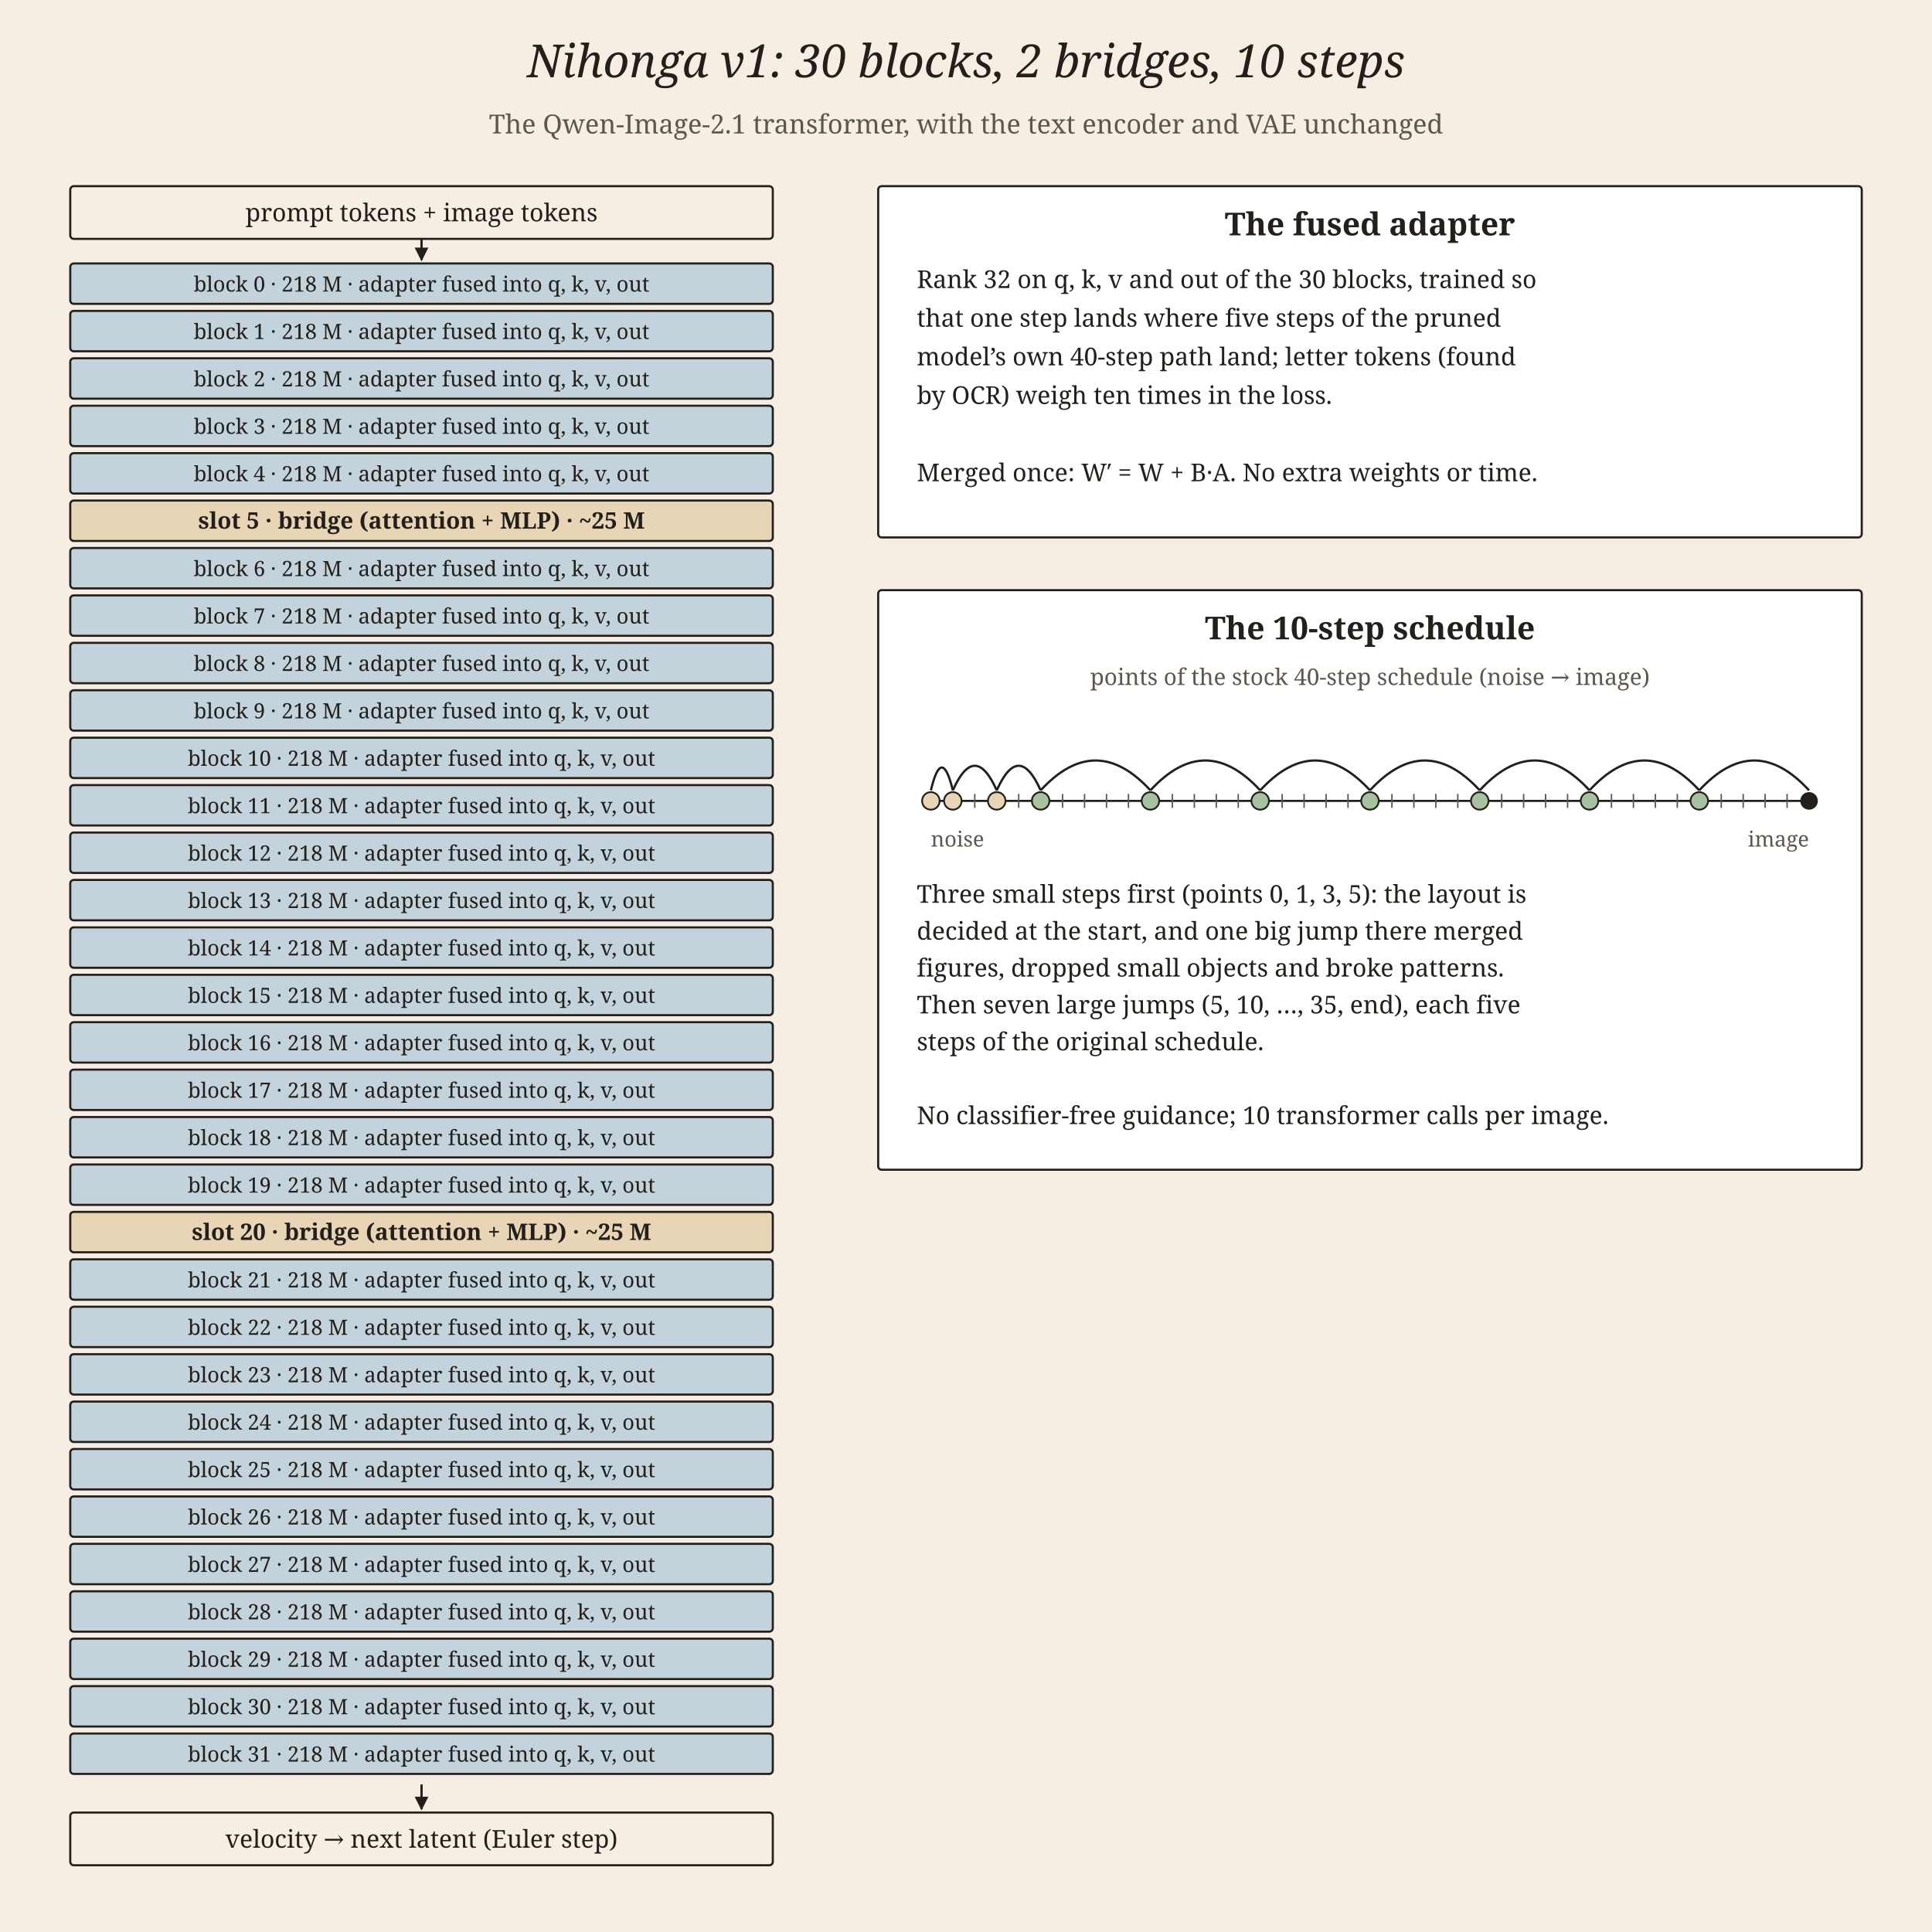
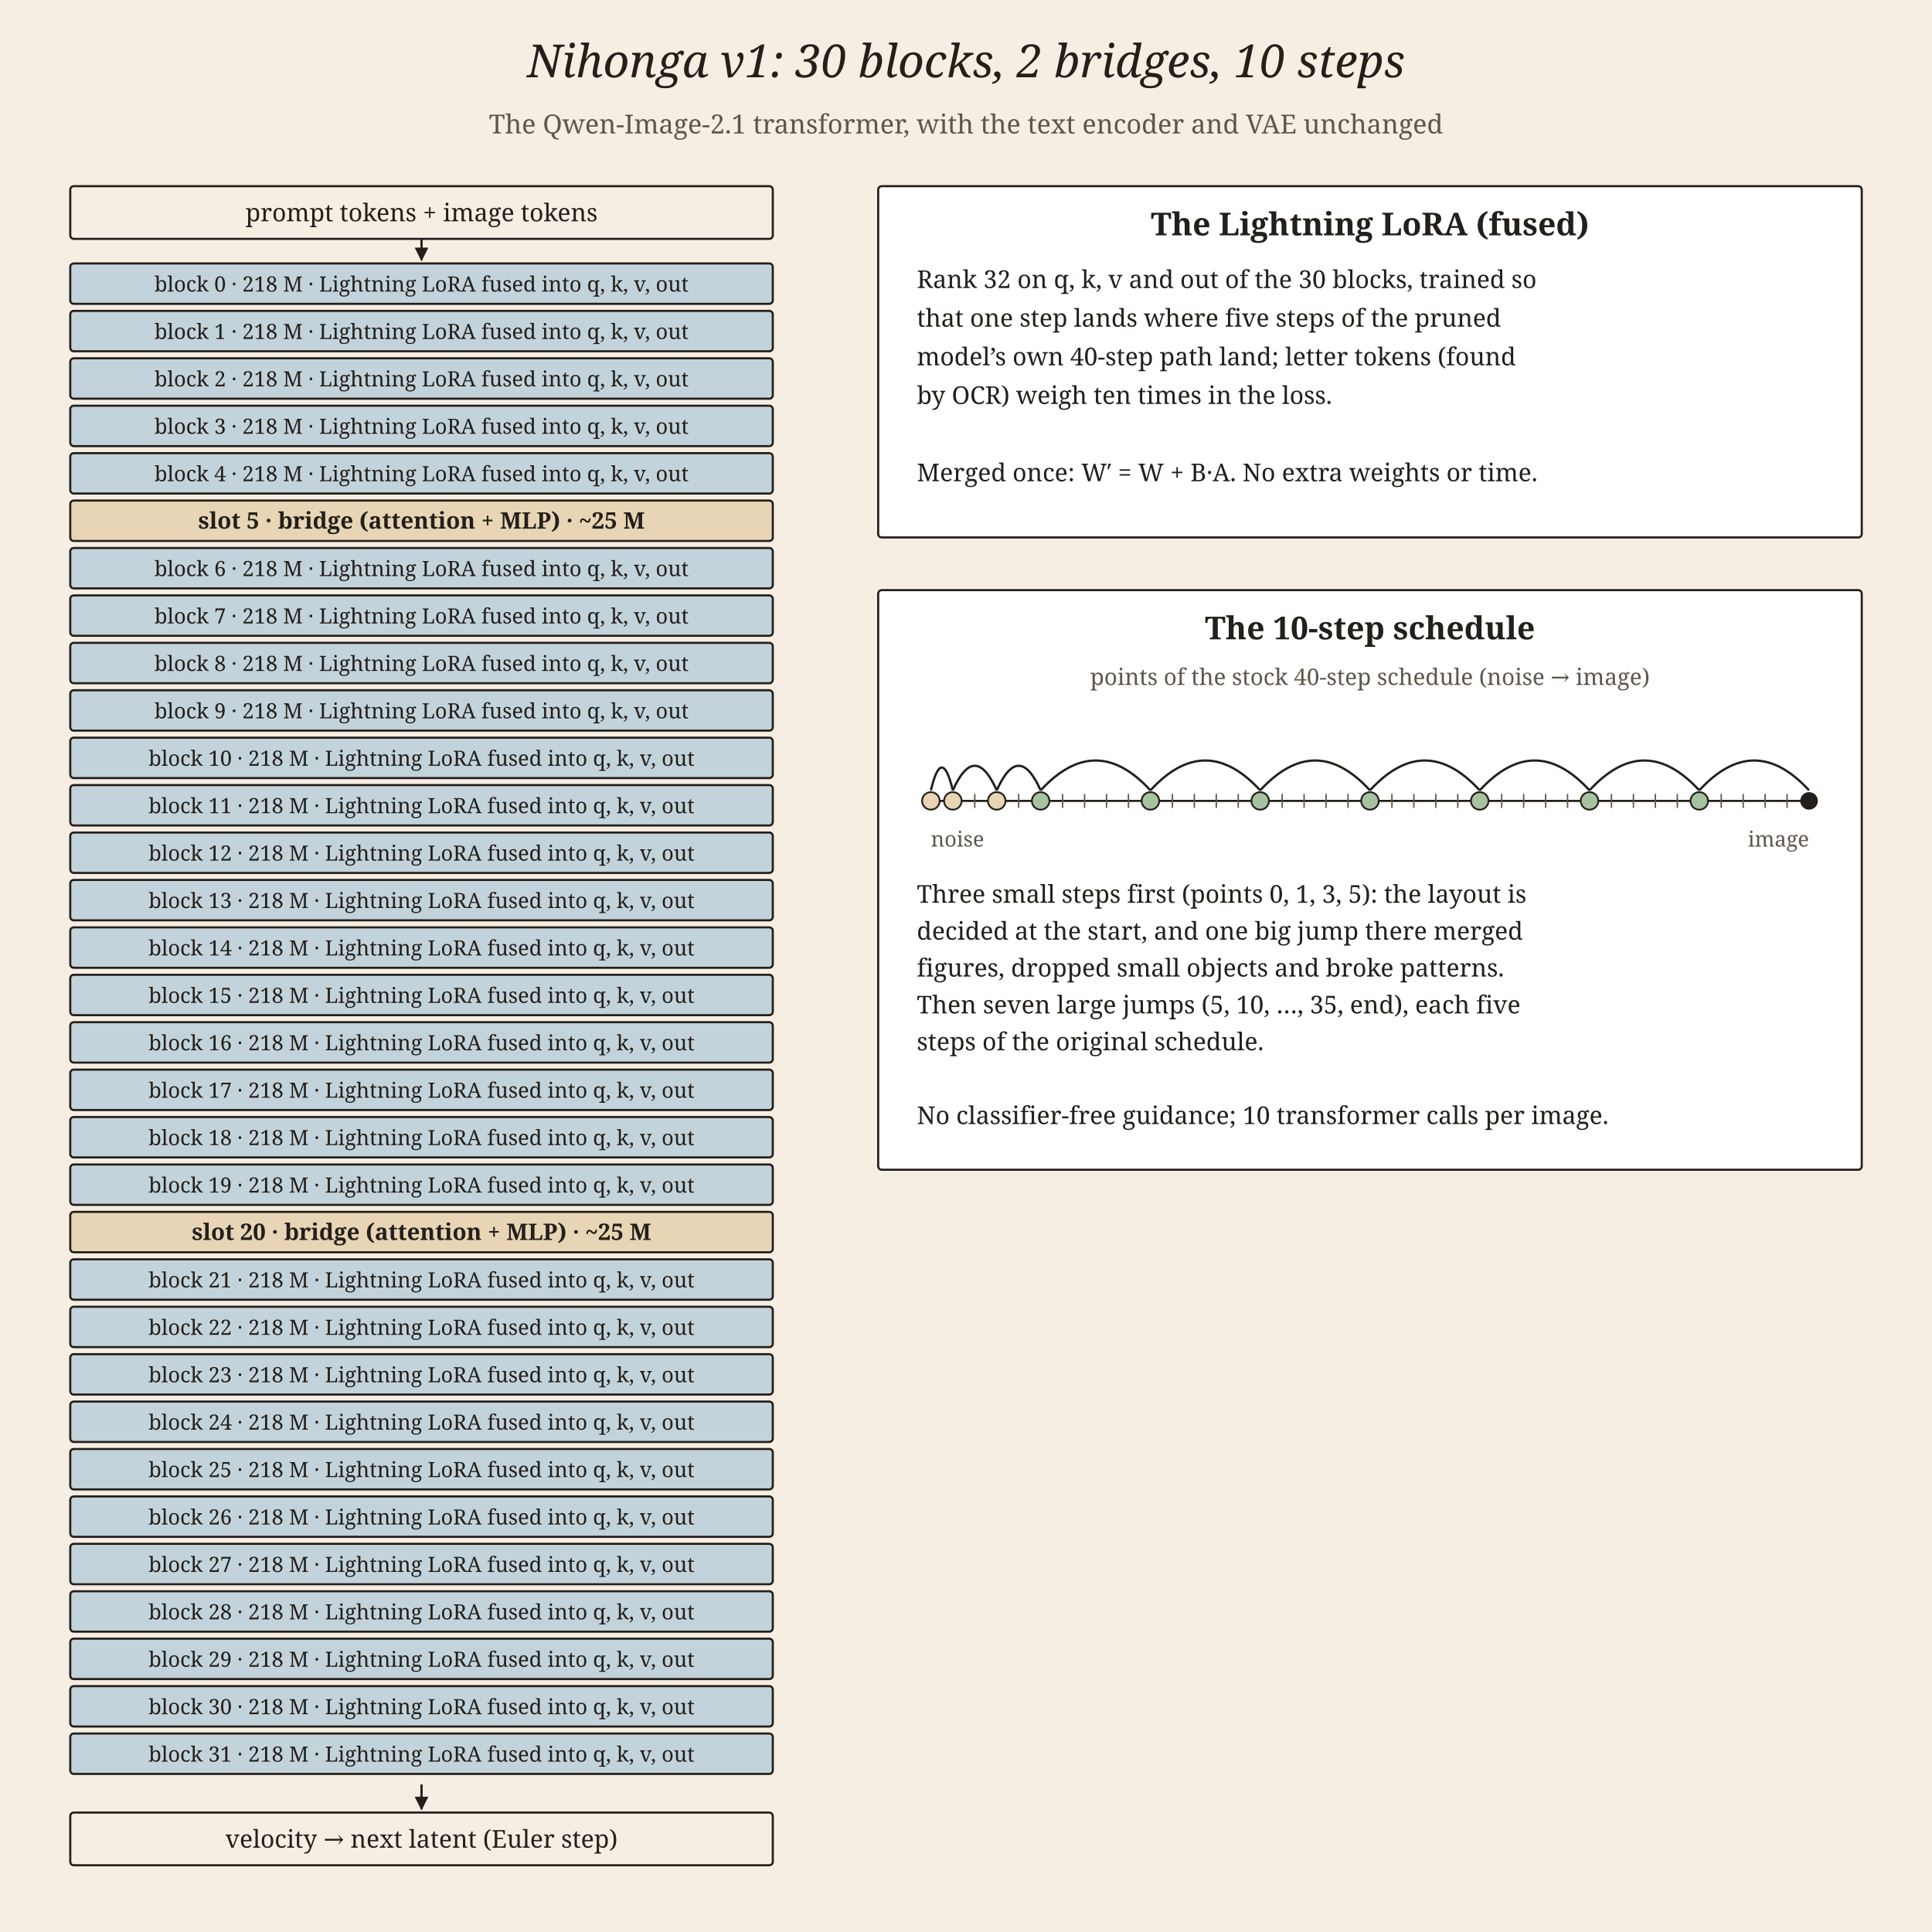
<svg xmlns="http://www.w3.org/2000/svg" viewBox="0 0 1100 1100" role="img" aria-labelledby="t d">
  <defs>
    <marker id="arrow" viewBox="0 0 10 10" refX="9" refY="5" markerWidth="6" markerHeight="6" orient="auto-start-reverse">
      <path d="M0 0 L10 5 L0 10" fill="#231F1A" />
    </marker>
  </defs>
  <rect width="1100" height="1100" fill="#F7EEE3" />
  <g font-family="Georgia,serif">
    <text x="550.0" y="44" font-size="26" text-anchor="middle" fill="#231F1A" font-style="italic">Nihonga v1: 30 blocks, 2 bridges, 10 steps</text>
    <text x="550.0" y="76" font-size="15" text-anchor="middle" fill="#5E564B">The Qwen-Image-2.1 transformer, with the text encoder and VAE unchanged</text>
    <rect x="40" y="106" width="400" height="30" rx="2" fill="#F7EEE3" stroke="#231F1A" stroke-width="1.2" />
    <text x="240.0" y="126" font-size="14" text-anchor="middle" fill="#231F1A">prompt tokens + image tokens</text>
    <path d="M240.0 136 L240.0 148" stroke="#231F1A" stroke-width="1.3" fill="none" marker-end="url(#arrow)" />
    <rect x="40" y="150" width="400" height="23" rx="2" fill="#C3D3DB" stroke="#231F1A" stroke-width="1.2" />
-     <text x="240.0" y="166" font-size="12" text-anchor="middle" fill="#231F1A">block 0 · 218 M · adapter fused into q, k, v, out</text>
+     <text x="240.0" y="166" font-size="12" text-anchor="middle" fill="#231F1A">block 0 · 218 M · Lightning LoRA fused into q, k, v, out</text>
    <rect x="40" y="177" width="400" height="23" rx="2" fill="#C3D3DB" stroke="#231F1A" stroke-width="1.2" />
-     <text x="240.0" y="193" font-size="12" text-anchor="middle" fill="#231F1A">block 1 · 218 M · adapter fused into q, k, v, out</text>
+     <text x="240.0" y="193" font-size="12" text-anchor="middle" fill="#231F1A">block 1 · 218 M · Lightning LoRA fused into q, k, v, out</text>
    <rect x="40" y="204" width="400" height="23" rx="2" fill="#C3D3DB" stroke="#231F1A" stroke-width="1.2" />
-     <text x="240.0" y="220" font-size="12" text-anchor="middle" fill="#231F1A">block 2 · 218 M · adapter fused into q, k, v, out</text>
+     <text x="240.0" y="220" font-size="12" text-anchor="middle" fill="#231F1A">block 2 · 218 M · Lightning LoRA fused into q, k, v, out</text>
    <rect x="40" y="231" width="400" height="23" rx="2" fill="#C3D3DB" stroke="#231F1A" stroke-width="1.2" />
-     <text x="240.0" y="247" font-size="12" text-anchor="middle" fill="#231F1A">block 3 · 218 M · adapter fused into q, k, v, out</text>
+     <text x="240.0" y="247" font-size="12" text-anchor="middle" fill="#231F1A">block 3 · 218 M · Lightning LoRA fused into q, k, v, out</text>
    <rect x="40" y="258" width="400" height="23" rx="2" fill="#C3D3DB" stroke="#231F1A" stroke-width="1.2" />
-     <text x="240.0" y="274" font-size="12" text-anchor="middle" fill="#231F1A">block 4 · 218 M · adapter fused into q, k, v, out</text>
+     <text x="240.0" y="274" font-size="12" text-anchor="middle" fill="#231F1A">block 4 · 218 M · Lightning LoRA fused into q, k, v, out</text>
    <rect x="40" y="285" width="400" height="23" rx="2" fill="#E8D5B5" stroke="#231F1A" stroke-width="1.2" />
    <text x="240.0" y="301" font-size="13" text-anchor="middle" fill="#231F1A" font-weight="bold">slot 5 · bridge (attention + MLP) · ~25 M</text>
    <rect x="40" y="312" width="400" height="23" rx="2" fill="#C3D3DB" stroke="#231F1A" stroke-width="1.2" />
-     <text x="240.0" y="328" font-size="12" text-anchor="middle" fill="#231F1A">block 6 · 218 M · adapter fused into q, k, v, out</text>
+     <text x="240.0" y="328" font-size="12" text-anchor="middle" fill="#231F1A">block 6 · 218 M · Lightning LoRA fused into q, k, v, out</text>
    <rect x="40" y="339" width="400" height="23" rx="2" fill="#C3D3DB" stroke="#231F1A" stroke-width="1.2" />
-     <text x="240.0" y="355" font-size="12" text-anchor="middle" fill="#231F1A">block 7 · 218 M · adapter fused into q, k, v, out</text>
+     <text x="240.0" y="355" font-size="12" text-anchor="middle" fill="#231F1A">block 7 · 218 M · Lightning LoRA fused into q, k, v, out</text>
    <rect x="40" y="366" width="400" height="23" rx="2" fill="#C3D3DB" stroke="#231F1A" stroke-width="1.2" />
-     <text x="240.0" y="382" font-size="12" text-anchor="middle" fill="#231F1A">block 8 · 218 M · adapter fused into q, k, v, out</text>
+     <text x="240.0" y="382" font-size="12" text-anchor="middle" fill="#231F1A">block 8 · 218 M · Lightning LoRA fused into q, k, v, out</text>
    <rect x="40" y="393" width="400" height="23" rx="2" fill="#C3D3DB" stroke="#231F1A" stroke-width="1.2" />
-     <text x="240.0" y="409" font-size="12" text-anchor="middle" fill="#231F1A">block 9 · 218 M · adapter fused into q, k, v, out</text>
+     <text x="240.0" y="409" font-size="12" text-anchor="middle" fill="#231F1A">block 9 · 218 M · Lightning LoRA fused into q, k, v, out</text>
    <rect x="40" y="420" width="400" height="23" rx="2" fill="#C3D3DB" stroke="#231F1A" stroke-width="1.2" />
-     <text x="240.0" y="436" font-size="12" text-anchor="middle" fill="#231F1A">block 10 · 218 M · adapter fused into q, k, v, out</text>
+     <text x="240.0" y="436" font-size="12" text-anchor="middle" fill="#231F1A">block 10 · 218 M · Lightning LoRA fused into q, k, v, out</text>
    <rect x="40" y="447" width="400" height="23" rx="2" fill="#C3D3DB" stroke="#231F1A" stroke-width="1.2" />
-     <text x="240.0" y="463" font-size="12" text-anchor="middle" fill="#231F1A">block 11 · 218 M · adapter fused into q, k, v, out</text>
+     <text x="240.0" y="463" font-size="12" text-anchor="middle" fill="#231F1A">block 11 · 218 M · Lightning LoRA fused into q, k, v, out</text>
    <rect x="40" y="474" width="400" height="23" rx="2" fill="#C3D3DB" stroke="#231F1A" stroke-width="1.2" />
-     <text x="240.0" y="490" font-size="12" text-anchor="middle" fill="#231F1A">block 12 · 218 M · adapter fused into q, k, v, out</text>
+     <text x="240.0" y="490" font-size="12" text-anchor="middle" fill="#231F1A">block 12 · 218 M · Lightning LoRA fused into q, k, v, out</text>
    <rect x="40" y="501" width="400" height="23" rx="2" fill="#C3D3DB" stroke="#231F1A" stroke-width="1.2" />
-     <text x="240.0" y="517" font-size="12" text-anchor="middle" fill="#231F1A">block 13 · 218 M · adapter fused into q, k, v, out</text>
+     <text x="240.0" y="517" font-size="12" text-anchor="middle" fill="#231F1A">block 13 · 218 M · Lightning LoRA fused into q, k, v, out</text>
    <rect x="40" y="528" width="400" height="23" rx="2" fill="#C3D3DB" stroke="#231F1A" stroke-width="1.2" />
-     <text x="240.0" y="544" font-size="12" text-anchor="middle" fill="#231F1A">block 14 · 218 M · adapter fused into q, k, v, out</text>
+     <text x="240.0" y="544" font-size="12" text-anchor="middle" fill="#231F1A">block 14 · 218 M · Lightning LoRA fused into q, k, v, out</text>
    <rect x="40" y="555" width="400" height="23" rx="2" fill="#C3D3DB" stroke="#231F1A" stroke-width="1.2" />
-     <text x="240.0" y="571" font-size="12" text-anchor="middle" fill="#231F1A">block 15 · 218 M · adapter fused into q, k, v, out</text>
+     <text x="240.0" y="571" font-size="12" text-anchor="middle" fill="#231F1A">block 15 · 218 M · Lightning LoRA fused into q, k, v, out</text>
    <rect x="40" y="582" width="400" height="23" rx="2" fill="#C3D3DB" stroke="#231F1A" stroke-width="1.2" />
-     <text x="240.0" y="598" font-size="12" text-anchor="middle" fill="#231F1A">block 16 · 218 M · adapter fused into q, k, v, out</text>
+     <text x="240.0" y="598" font-size="12" text-anchor="middle" fill="#231F1A">block 16 · 218 M · Lightning LoRA fused into q, k, v, out</text>
    <rect x="40" y="609" width="400" height="23" rx="2" fill="#C3D3DB" stroke="#231F1A" stroke-width="1.2" />
-     <text x="240.0" y="625" font-size="12" text-anchor="middle" fill="#231F1A">block 17 · 218 M · adapter fused into q, k, v, out</text>
+     <text x="240.0" y="625" font-size="12" text-anchor="middle" fill="#231F1A">block 17 · 218 M · Lightning LoRA fused into q, k, v, out</text>
    <rect x="40" y="636" width="400" height="23" rx="2" fill="#C3D3DB" stroke="#231F1A" stroke-width="1.2" />
-     <text x="240.0" y="652" font-size="12" text-anchor="middle" fill="#231F1A">block 18 · 218 M · adapter fused into q, k, v, out</text>
+     <text x="240.0" y="652" font-size="12" text-anchor="middle" fill="#231F1A">block 18 · 218 M · Lightning LoRA fused into q, k, v, out</text>
    <rect x="40" y="663" width="400" height="23" rx="2" fill="#C3D3DB" stroke="#231F1A" stroke-width="1.2" />
-     <text x="240.0" y="679" font-size="12" text-anchor="middle" fill="#231F1A">block 19 · 218 M · adapter fused into q, k, v, out</text>
+     <text x="240.0" y="679" font-size="12" text-anchor="middle" fill="#231F1A">block 19 · 218 M · Lightning LoRA fused into q, k, v, out</text>
    <rect x="40" y="690" width="400" height="23" rx="2" fill="#E8D5B5" stroke="#231F1A" stroke-width="1.2" />
    <text x="240.0" y="706" font-size="13" text-anchor="middle" fill="#231F1A" font-weight="bold">slot 20 · bridge (attention + MLP) · ~25 M</text>
    <rect x="40" y="717" width="400" height="23" rx="2" fill="#C3D3DB" stroke="#231F1A" stroke-width="1.2" />
-     <text x="240.0" y="733" font-size="12" text-anchor="middle" fill="#231F1A">block 21 · 218 M · adapter fused into q, k, v, out</text>
+     <text x="240.0" y="733" font-size="12" text-anchor="middle" fill="#231F1A">block 21 · 218 M · Lightning LoRA fused into q, k, v, out</text>
    <rect x="40" y="744" width="400" height="23" rx="2" fill="#C3D3DB" stroke="#231F1A" stroke-width="1.2" />
-     <text x="240.0" y="760" font-size="12" text-anchor="middle" fill="#231F1A">block 22 · 218 M · adapter fused into q, k, v, out</text>
+     <text x="240.0" y="760" font-size="12" text-anchor="middle" fill="#231F1A">block 22 · 218 M · Lightning LoRA fused into q, k, v, out</text>
    <rect x="40" y="771" width="400" height="23" rx="2" fill="#C3D3DB" stroke="#231F1A" stroke-width="1.2" />
-     <text x="240.0" y="787" font-size="12" text-anchor="middle" fill="#231F1A">block 23 · 218 M · adapter fused into q, k, v, out</text>
+     <text x="240.0" y="787" font-size="12" text-anchor="middle" fill="#231F1A">block 23 · 218 M · Lightning LoRA fused into q, k, v, out</text>
    <rect x="40" y="798" width="400" height="23" rx="2" fill="#C3D3DB" stroke="#231F1A" stroke-width="1.2" />
-     <text x="240.0" y="814" font-size="12" text-anchor="middle" fill="#231F1A">block 24 · 218 M · adapter fused into q, k, v, out</text>
+     <text x="240.0" y="814" font-size="12" text-anchor="middle" fill="#231F1A">block 24 · 218 M · Lightning LoRA fused into q, k, v, out</text>
    <rect x="40" y="825" width="400" height="23" rx="2" fill="#C3D3DB" stroke="#231F1A" stroke-width="1.2" />
-     <text x="240.0" y="841" font-size="12" text-anchor="middle" fill="#231F1A">block 25 · 218 M · adapter fused into q, k, v, out</text>
+     <text x="240.0" y="841" font-size="12" text-anchor="middle" fill="#231F1A">block 25 · 218 M · Lightning LoRA fused into q, k, v, out</text>
    <rect x="40" y="852" width="400" height="23" rx="2" fill="#C3D3DB" stroke="#231F1A" stroke-width="1.2" />
-     <text x="240.0" y="868" font-size="12" text-anchor="middle" fill="#231F1A">block 26 · 218 M · adapter fused into q, k, v, out</text>
+     <text x="240.0" y="868" font-size="12" text-anchor="middle" fill="#231F1A">block 26 · 218 M · Lightning LoRA fused into q, k, v, out</text>
    <rect x="40" y="879" width="400" height="23" rx="2" fill="#C3D3DB" stroke="#231F1A" stroke-width="1.2" />
-     <text x="240.0" y="895" font-size="12" text-anchor="middle" fill="#231F1A">block 27 · 218 M · adapter fused into q, k, v, out</text>
+     <text x="240.0" y="895" font-size="12" text-anchor="middle" fill="#231F1A">block 27 · 218 M · Lightning LoRA fused into q, k, v, out</text>
    <rect x="40" y="906" width="400" height="23" rx="2" fill="#C3D3DB" stroke="#231F1A" stroke-width="1.2" />
-     <text x="240.0" y="922" font-size="12" text-anchor="middle" fill="#231F1A">block 28 · 218 M · adapter fused into q, k, v, out</text>
+     <text x="240.0" y="922" font-size="12" text-anchor="middle" fill="#231F1A">block 28 · 218 M · Lightning LoRA fused into q, k, v, out</text>
    <rect x="40" y="933" width="400" height="23" rx="2" fill="#C3D3DB" stroke="#231F1A" stroke-width="1.2" />
-     <text x="240.0" y="949" font-size="12" text-anchor="middle" fill="#231F1A">block 29 · 218 M · adapter fused into q, k, v, out</text>
+     <text x="240.0" y="949" font-size="12" text-anchor="middle" fill="#231F1A">block 29 · 218 M · Lightning LoRA fused into q, k, v, out</text>
    <rect x="40" y="960" width="400" height="23" rx="2" fill="#C3D3DB" stroke="#231F1A" stroke-width="1.2" />
-     <text x="240.0" y="976" font-size="12" text-anchor="middle" fill="#231F1A">block 30 · 218 M · adapter fused into q, k, v, out</text>
+     <text x="240.0" y="976" font-size="12" text-anchor="middle" fill="#231F1A">block 30 · 218 M · Lightning LoRA fused into q, k, v, out</text>
    <rect x="40" y="987" width="400" height="23" rx="2" fill="#C3D3DB" stroke="#231F1A" stroke-width="1.2" />
-     <text x="240.0" y="1003" font-size="12" text-anchor="middle" fill="#231F1A">block 31 · 218 M · adapter fused into q, k, v, out</text>
+     <text x="240.0" y="1003" font-size="12" text-anchor="middle" fill="#231F1A">block 31 · 218 M · Lightning LoRA fused into q, k, v, out</text>
    <path d="M240.0 1016 L240.0 1030" stroke="#231F1A" stroke-width="1.3" fill="none" marker-end="url(#arrow)" />
    <rect x="40" y="1032" width="400" height="30" rx="2" fill="#F7EEE3" stroke="#231F1A" stroke-width="1.2" />
    <text x="240.0" y="1052" font-size="14" text-anchor="middle" fill="#231F1A">velocity → next latent (Euler step)</text>
    <rect x="500" y="106" width="560" height="200" rx="2" fill="#FFFFFF" stroke="#231F1A" stroke-width="1.2" />
-     <text x="780.0" y="134" font-size="18" text-anchor="middle" fill="#231F1A" font-weight="bold">The fused adapter</text>
+     <text x="780.0" y="134" font-size="18" text-anchor="middle" fill="#231F1A" font-weight="bold">The Lightning LoRA (fused)</text>
    <text x="522" y="164" font-size="14" text-anchor="start" fill="#231F1A">Rank 32 on q, k, v and out of the 30 blocks, trained so</text>
    <text x="522" y="186" font-size="14" text-anchor="start" fill="#231F1A">that one step lands where five steps of the pruned</text>
    <text x="522" y="208" font-size="14" text-anchor="start" fill="#231F1A">model’s own 40-step path land; letter tokens (found</text>
    <text x="522" y="230" font-size="14" text-anchor="start" fill="#231F1A">by OCR) weigh ten times in the loss.</text>
    <text x="522" y="252" font-size="14" text-anchor="start" fill="#231F1A" />
    <text x="522" y="274" font-size="14" text-anchor="start" fill="#231F1A">Merged once: W′ = W + B·A. No extra weights or time.</text>
    <rect x="500" y="336" width="560" height="330" rx="2" fill="#FFFFFF" stroke="#231F1A" stroke-width="1.2" />
    <text x="780.0" y="364" font-size="18" text-anchor="middle" fill="#231F1A" font-weight="bold">The 10-step schedule</text>
    <text x="780.0" y="390" font-size="13" text-anchor="middle" fill="#5E564B">points of the stock 40-step schedule (noise → image)</text>
    <line x1="530" y1="456" x2="1030" y2="456" stroke="#231F1A" stroke-width="1.2" />
    <line x1="530.0" y1="452" x2="530.0" y2="460" stroke="#5E564B" stroke-width="0.8" />
    <line x1="542.5" y1="452" x2="542.5" y2="460" stroke="#5E564B" stroke-width="0.8" />
    <line x1="555.0" y1="452" x2="555.0" y2="460" stroke="#5E564B" stroke-width="0.8" />
    <line x1="567.5" y1="452" x2="567.5" y2="460" stroke="#5E564B" stroke-width="0.8" />
    <line x1="580.0" y1="452" x2="580.0" y2="460" stroke="#5E564B" stroke-width="0.8" />
    <line x1="592.5" y1="452" x2="592.5" y2="460" stroke="#5E564B" stroke-width="0.8" />
    <line x1="605.0" y1="452" x2="605.0" y2="460" stroke="#5E564B" stroke-width="0.8" />
    <line x1="617.5" y1="452" x2="617.5" y2="460" stroke="#5E564B" stroke-width="0.8" />
    <line x1="630.0" y1="452" x2="630.0" y2="460" stroke="#5E564B" stroke-width="0.8" />
    <line x1="642.5" y1="452" x2="642.5" y2="460" stroke="#5E564B" stroke-width="0.8" />
    <line x1="655.0" y1="452" x2="655.0" y2="460" stroke="#5E564B" stroke-width="0.8" />
    <line x1="667.5" y1="452" x2="667.5" y2="460" stroke="#5E564B" stroke-width="0.8" />
    <line x1="680.0" y1="452" x2="680.0" y2="460" stroke="#5E564B" stroke-width="0.8" />
    <line x1="692.5" y1="452" x2="692.5" y2="460" stroke="#5E564B" stroke-width="0.8" />
    <line x1="705.0" y1="452" x2="705.0" y2="460" stroke="#5E564B" stroke-width="0.8" />
    <line x1="717.5" y1="452" x2="717.5" y2="460" stroke="#5E564B" stroke-width="0.8" />
    <line x1="730.0" y1="452" x2="730.0" y2="460" stroke="#5E564B" stroke-width="0.8" />
    <line x1="742.5" y1="452" x2="742.5" y2="460" stroke="#5E564B" stroke-width="0.8" />
    <line x1="755.0" y1="452" x2="755.0" y2="460" stroke="#5E564B" stroke-width="0.8" />
    <line x1="767.5" y1="452" x2="767.5" y2="460" stroke="#5E564B" stroke-width="0.8" />
    <line x1="780.0" y1="452" x2="780.0" y2="460" stroke="#5E564B" stroke-width="0.8" />
    <line x1="792.5" y1="452" x2="792.5" y2="460" stroke="#5E564B" stroke-width="0.8" />
    <line x1="805.0" y1="452" x2="805.0" y2="460" stroke="#5E564B" stroke-width="0.8" />
    <line x1="817.5" y1="452" x2="817.5" y2="460" stroke="#5E564B" stroke-width="0.8" />
    <line x1="830.0" y1="452" x2="830.0" y2="460" stroke="#5E564B" stroke-width="0.8" />
    <line x1="842.5" y1="452" x2="842.5" y2="460" stroke="#5E564B" stroke-width="0.8" />
    <line x1="855.0" y1="452" x2="855.0" y2="460" stroke="#5E564B" stroke-width="0.8" />
    <line x1="867.5" y1="452" x2="867.5" y2="460" stroke="#5E564B" stroke-width="0.8" />
    <line x1="880.0" y1="452" x2="880.0" y2="460" stroke="#5E564B" stroke-width="0.8" />
    <line x1="892.5" y1="452" x2="892.5" y2="460" stroke="#5E564B" stroke-width="0.8" />
    <line x1="905.0" y1="452" x2="905.0" y2="460" stroke="#5E564B" stroke-width="0.8" />
    <line x1="917.5" y1="452" x2="917.5" y2="460" stroke="#5E564B" stroke-width="0.8" />
    <line x1="930.0" y1="452" x2="930.0" y2="460" stroke="#5E564B" stroke-width="0.8" />
    <line x1="942.5" y1="452" x2="942.5" y2="460" stroke="#5E564B" stroke-width="0.8" />
    <line x1="955.0" y1="452" x2="955.0" y2="460" stroke="#5E564B" stroke-width="0.8" />
    <line x1="967.5" y1="452" x2="967.5" y2="460" stroke="#5E564B" stroke-width="0.8" />
    <line x1="980.0" y1="452" x2="980.0" y2="460" stroke="#5E564B" stroke-width="0.8" />
    <line x1="992.5" y1="452" x2="992.5" y2="460" stroke="#5E564B" stroke-width="0.8" />
    <line x1="1005.0" y1="452" x2="1005.0" y2="460" stroke="#5E564B" stroke-width="0.8" />
    <line x1="1017.5" y1="452" x2="1017.5" y2="460" stroke="#5E564B" stroke-width="0.8" />
    <line x1="1030.0" y1="452" x2="1030.0" y2="460" stroke="#5E564B" stroke-width="0.8" />
    <path d="M530.0 450 Q536.2 424 542.5 450" stroke="#231F1A" stroke-width="1.3" fill="none" />
    <circle cx="530.0" cy="456" r="5" fill="#E8D5B5" stroke="#231F1A" stroke-width="1" />
    <path d="M542.5 450 Q555.0 422 567.5 450" stroke="#231F1A" stroke-width="1.3" fill="none" />
    <circle cx="542.5" cy="456" r="5" fill="#E8D5B5" stroke="#231F1A" stroke-width="1" />
    <path d="M567.5 450 Q580.0 422 592.5 450" stroke="#231F1A" stroke-width="1.3" fill="none" />
    <circle cx="567.5" cy="456" r="5" fill="#E8D5B5" stroke="#231F1A" stroke-width="1" />
    <path d="M592.5 450 Q623.8 416 655.0 450" stroke="#231F1A" stroke-width="1.3" fill="none" />
    <circle cx="592.5" cy="456" r="5" fill="#A7C2A0" stroke="#231F1A" stroke-width="1" />
    <path d="M655.0 450 Q686.2 416 717.5 450" stroke="#231F1A" stroke-width="1.3" fill="none" />
    <circle cx="655.0" cy="456" r="5" fill="#A7C2A0" stroke="#231F1A" stroke-width="1" />
    <path d="M717.5 450 Q748.8 416 780.0 450" stroke="#231F1A" stroke-width="1.3" fill="none" />
    <circle cx="717.5" cy="456" r="5" fill="#A7C2A0" stroke="#231F1A" stroke-width="1" />
    <path d="M780.0 450 Q811.2 416 842.5 450" stroke="#231F1A" stroke-width="1.3" fill="none" />
    <circle cx="780.0" cy="456" r="5" fill="#A7C2A0" stroke="#231F1A" stroke-width="1" />
    <path d="M842.5 450 Q873.8 416 905.0 450" stroke="#231F1A" stroke-width="1.3" fill="none" />
    <circle cx="842.5" cy="456" r="5" fill="#A7C2A0" stroke="#231F1A" stroke-width="1" />
    <path d="M905.0 450 Q936.2 416 967.5 450" stroke="#231F1A" stroke-width="1.3" fill="none" />
    <circle cx="905.0" cy="456" r="5" fill="#A7C2A0" stroke="#231F1A" stroke-width="1" />
    <path d="M967.5 450 Q998.8 416 1030.0 450" stroke="#231F1A" stroke-width="1.3" fill="none" />
    <circle cx="967.5" cy="456" r="5" fill="#A7C2A0" stroke="#231F1A" stroke-width="1" />
    <circle cx="1030.0" cy="456" r="5" fill="#231F1A" />
    <text x="530" y="482" font-size="12" text-anchor="start" fill="#5E564B">noise</text>
    <text x="1030" y="482" font-size="12" text-anchor="end" fill="#5E564B">image</text>
    <text x="522" y="514" font-size="14" text-anchor="start" fill="#231F1A">Three small steps first (points 0, 1, 3, 5): the layout is</text>
    <text x="522" y="535" font-size="14" text-anchor="start" fill="#231F1A">decided at the start, and one big jump there merged</text>
    <text x="522" y="556" font-size="14" text-anchor="start" fill="#231F1A">figures, dropped small objects and broke patterns.</text>
    <text x="522" y="577" font-size="14" text-anchor="start" fill="#231F1A">Then seven large jumps (5, 10, …, 35, end), each five</text>
    <text x="522" y="598" font-size="14" text-anchor="start" fill="#231F1A">steps of the original schedule.</text>
    <text x="522" y="619" font-size="14" text-anchor="start" fill="#231F1A" />
    <text x="522" y="640" font-size="14" text-anchor="start" fill="#231F1A">No classifier-free guidance; 10 transformer calls per image.</text>
  </g>
</svg>
